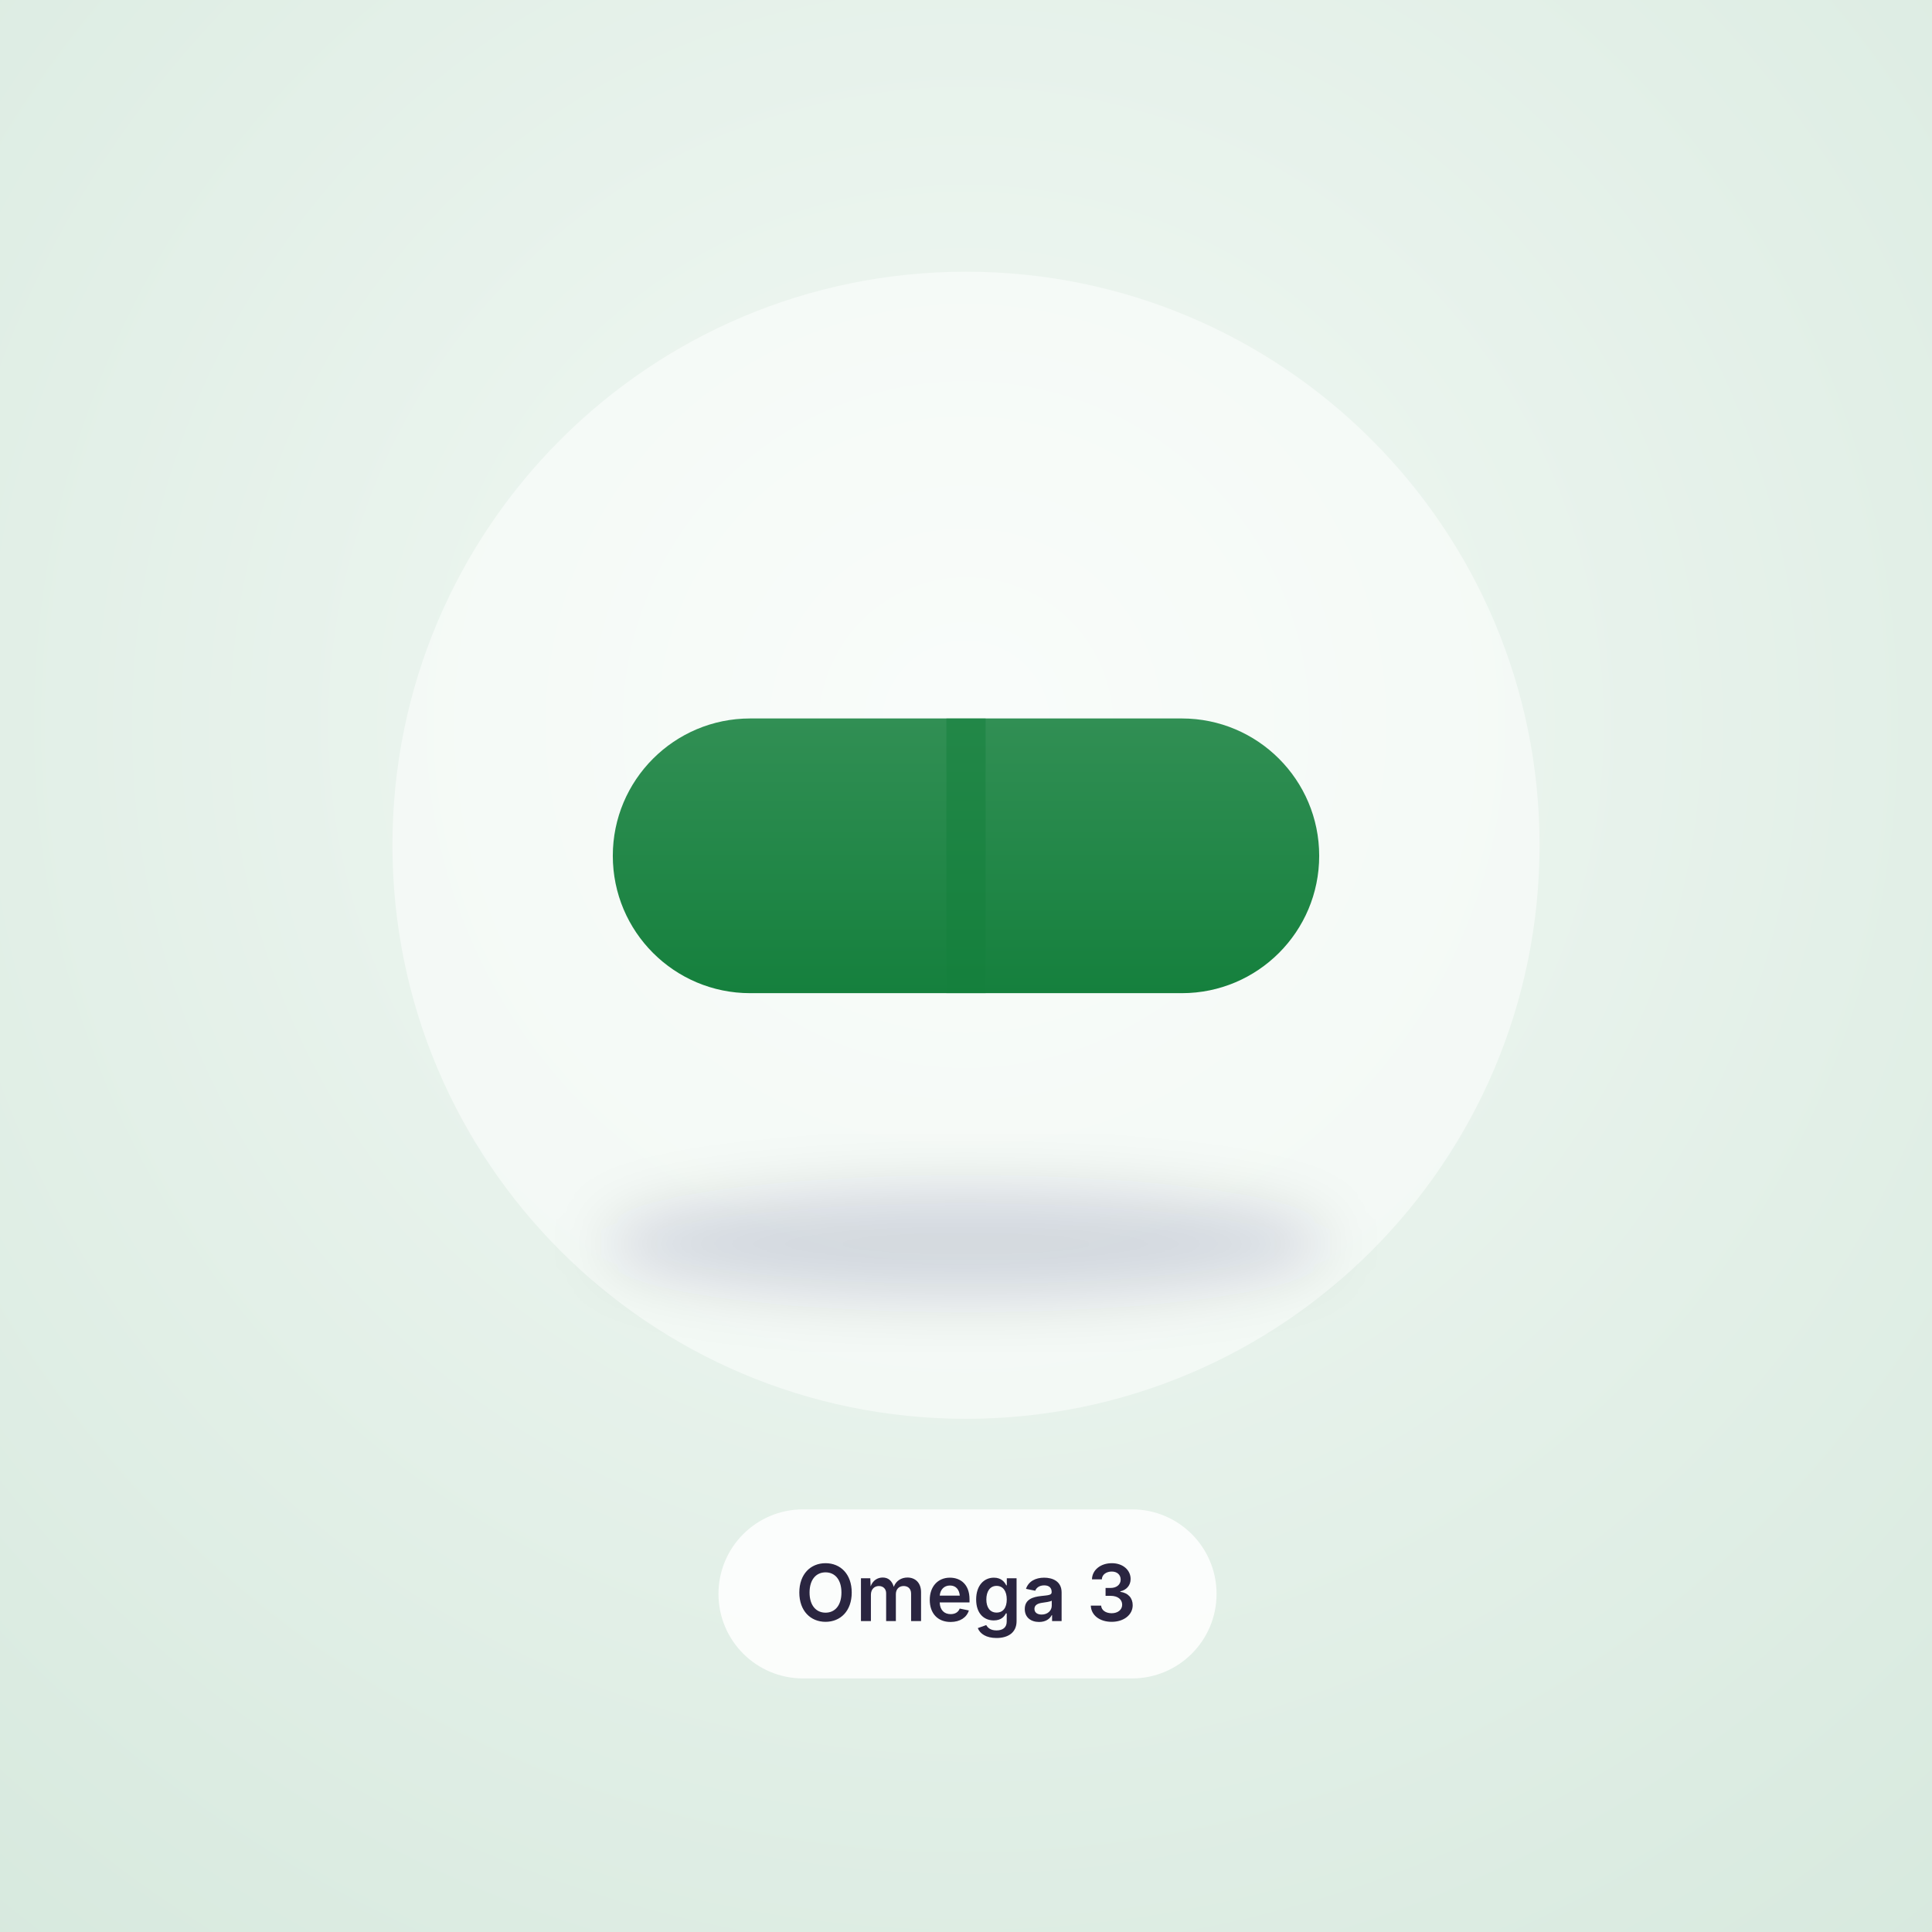
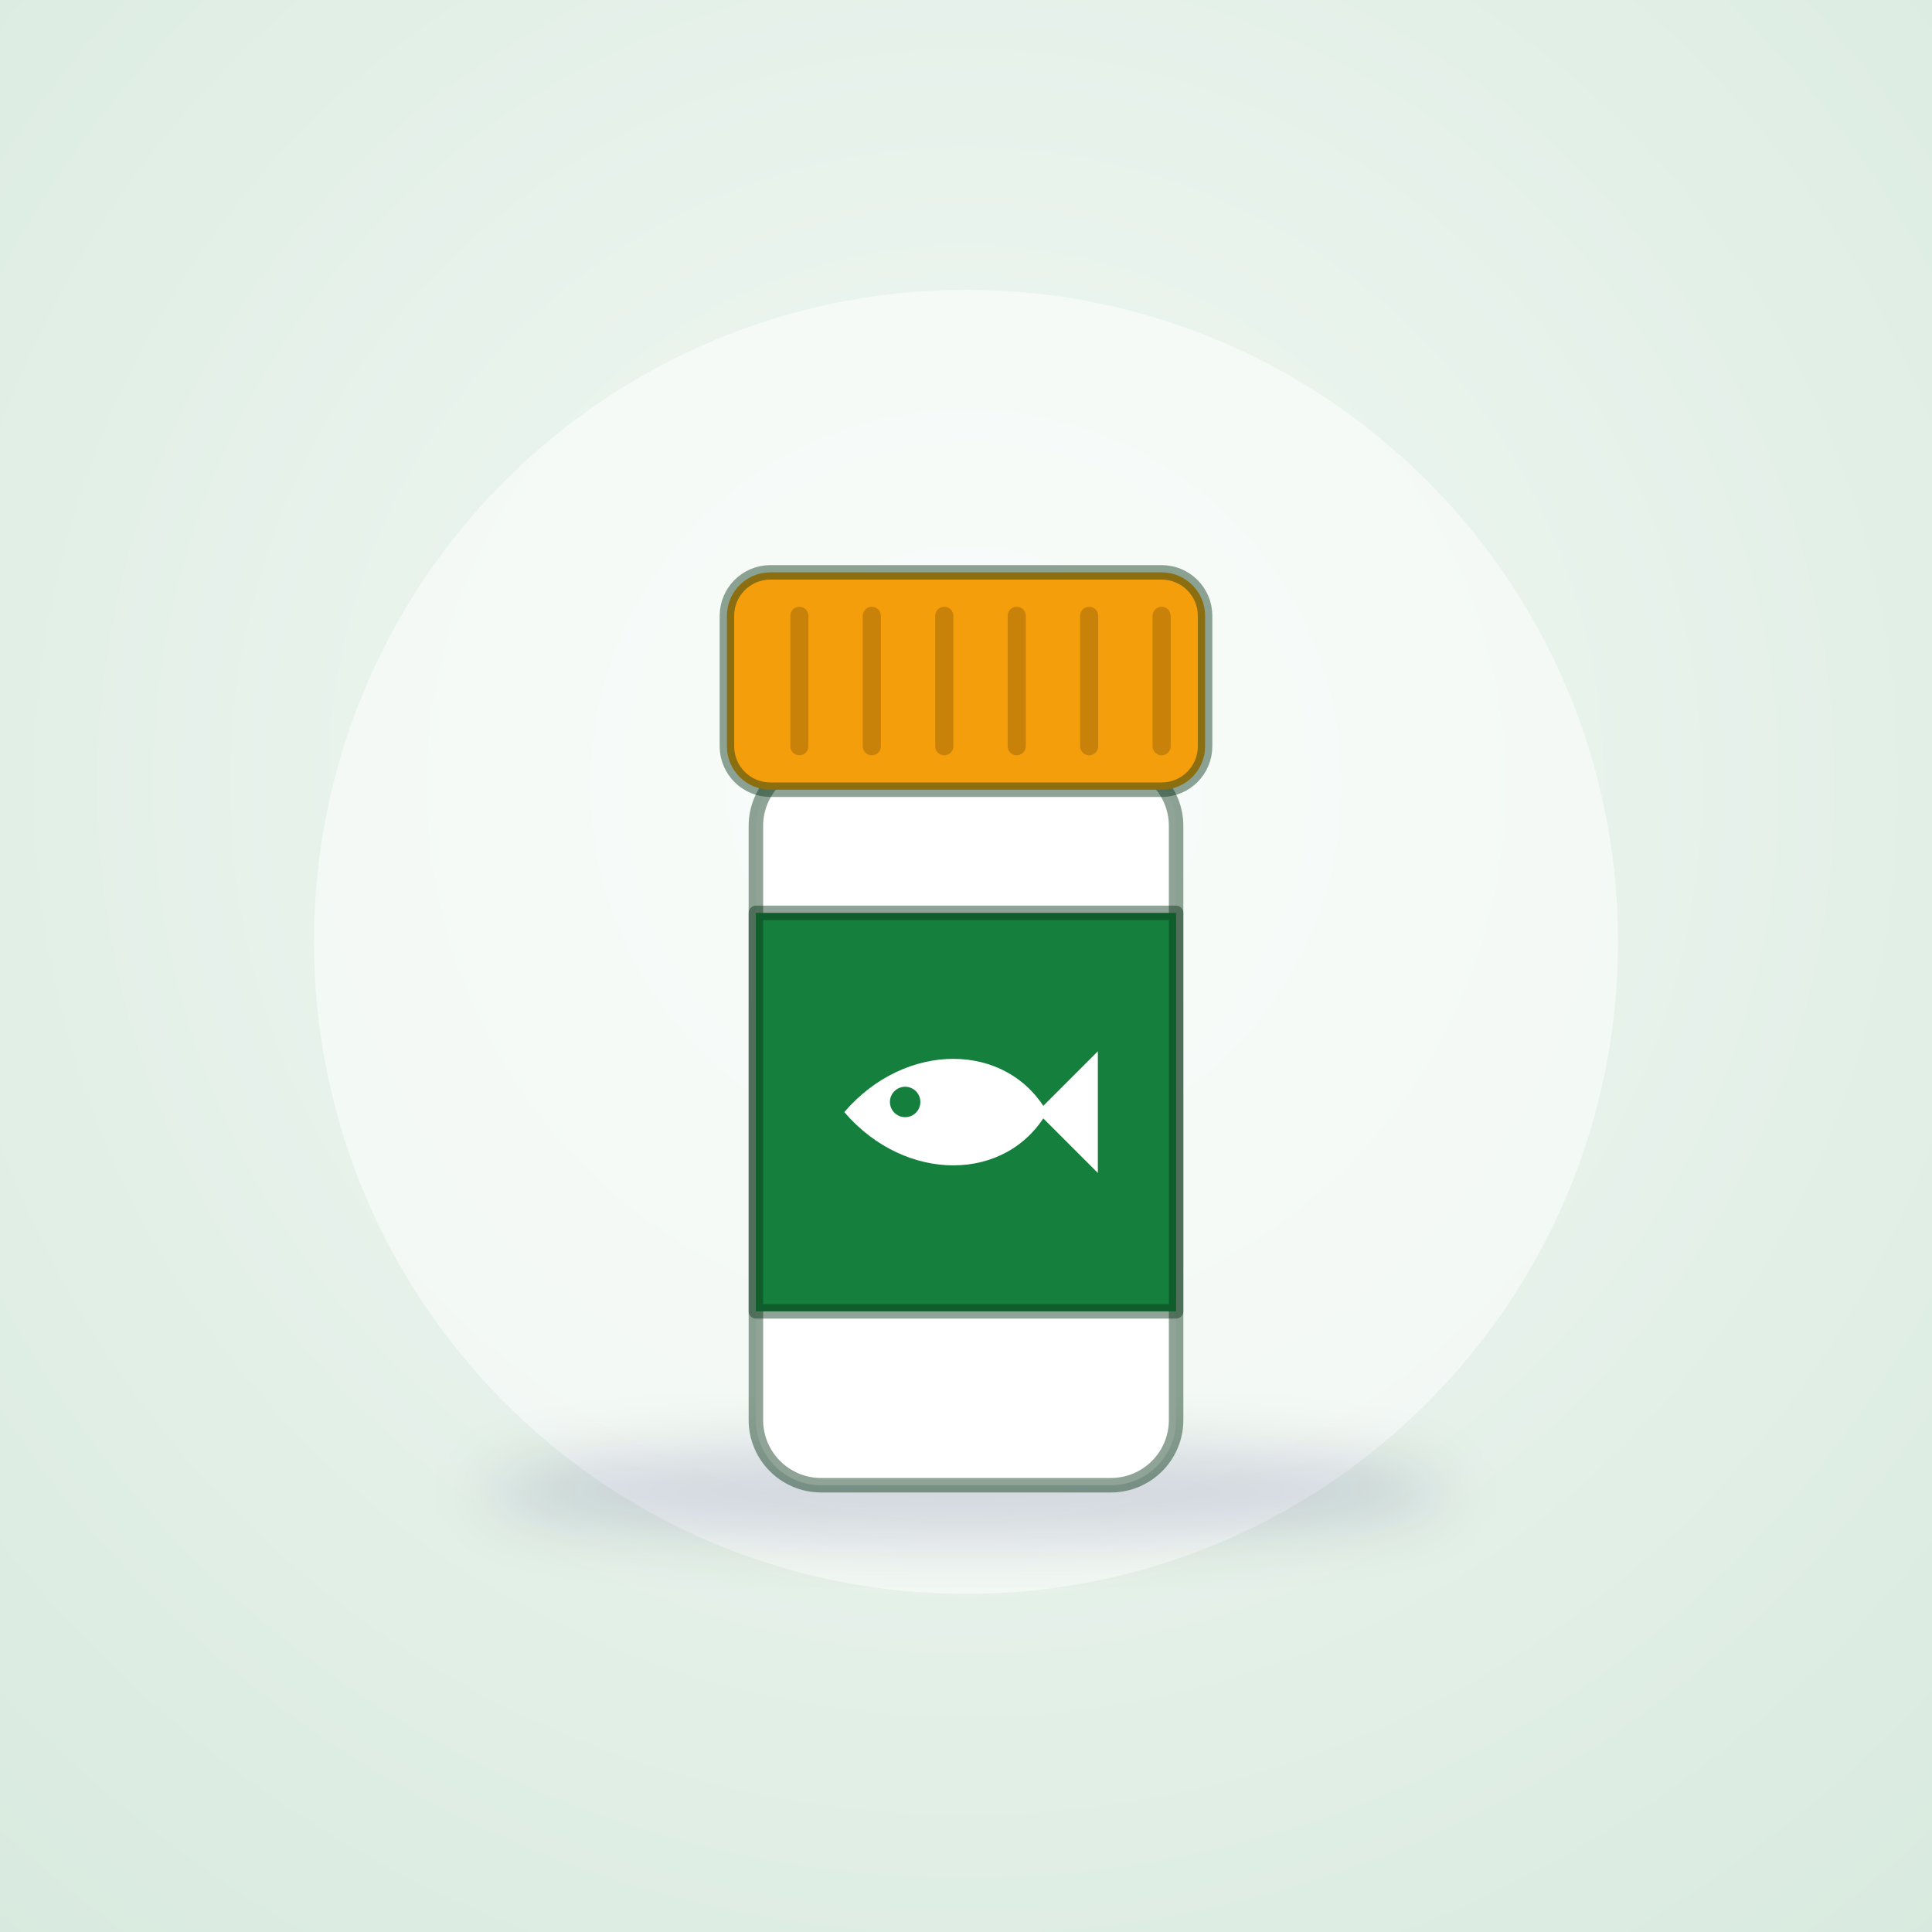
<svg xmlns="http://www.w3.org/2000/svg" viewBox="0 0 640 640" width="640" height="640" role="img" aria-label="Omega 3">
  <defs>
-     <radialGradient id="t-omega-3-bg" cx="320" cy="240" r="520" gradientUnits="userSpaceOnUse">
+     <radialGradient id="t-omega-3-bg" cx="320" cy="260" r="520" gradientUnits="userSpaceOnUse">
      <stop offset="0" stop-color="#f3f9f5" />
      <stop offset="1" stop-color="#d7e9de" />
    </radialGradient>
-     <linearGradient id="t-omega-3-ink" x1="0" y1="0" x2="0" y2="1">
-       <stop offset="0" stop-color="#318f54" />
-       <stop offset="1" stop-color="#15803d" />
-     </linearGradient>
    <filter id="t-omega-3-blur" x="-50%" y="-50%" width="200%" height="200%">
      <feGaussianBlur stdDeviation="10" />
    </filter>
  </defs>
  <rect width="640" height="640" fill="url(#t-omega-3-bg)" />
-   <circle cx="320" cy="280" r="190" fill="#fff" fill-opacity=".5" />
-   <ellipse cx="320" cy="412" rx="120" ry="18" fill="#1e1b4b" fill-opacity=".14" filter="url(#t-omega-3-blur)" />
-   <g transform="translate(320 290) scale(1.3) translate(-320 -275)">
-     <rect x="230" y="235" width="180" height="70" rx="35" fill="url(#t-omega-3-ink)" />
-     <path d="M320 235v70" stroke="#15803d" stroke-width="10" stroke-opacity=".5" />
+   <circle cx="320" cy="312" r="216" fill="#fff" fill-opacity=".5" />
+   <ellipse cx="320" cy="494" rx="160" ry="16" fill="#1e1b4b" fill-opacity=".14" filter="url(#t-omega-3-blur)" />
+   <g transform="translate(320 318) scale(1.2) translate(-320 -295)" stroke="#083318" stroke-width="4" stroke-linejoin="round" stroke-opacity=".45">
+     <rect x="262" y="240" width="116" height="200" rx="18" fill="#ffffff" />
+     <rect x="254" y="188" width="132" height="60" rx="12" fill="#f59e0b" />
+     <path d="M274 200V236M294 200V236M314 200V236M334 200V236M354 200V236M374 200V236" fill="none" stroke="#c98209" stroke-width="5" stroke-linecap="round" stroke-linejoin="round" stroke-opacity="1" />
+     <rect x="262" y="282" width="116" height="110" fill="#15803d" />
+     <g stroke="none">
+       <g transform="translate(320 337) scale(1.4)" stroke-width="2.86">
+         <path d="M-24 0C-12-14 8-14 16 0 8 14-12 14-24 0z" fill="#ffffff" />
+         <path d="M14 0l12-12v24z" fill="#ffffff" />
+         <circle cx="-12" cy="-2" r="3" fill="#15803d" />
+       </g>
+     </g>
+     <path d="M278 256V270M278 404V424" fill="none" stroke="#ffffff" stroke-width="9" stroke-linecap="round" stroke-linejoin="round" stroke-opacity="0.8" />
  </g>
-   <rect x="238" y="500" width="165" height="56" rx="28" fill="#fff" fill-opacity=".85" />
-   <text x="320" y="537" text-anchor="middle" font-family="system-ui, -apple-system, Segoe UI, sans-serif" font-size="26" font-weight="600" fill="#2a2540">Omega 3</text>
</svg>
